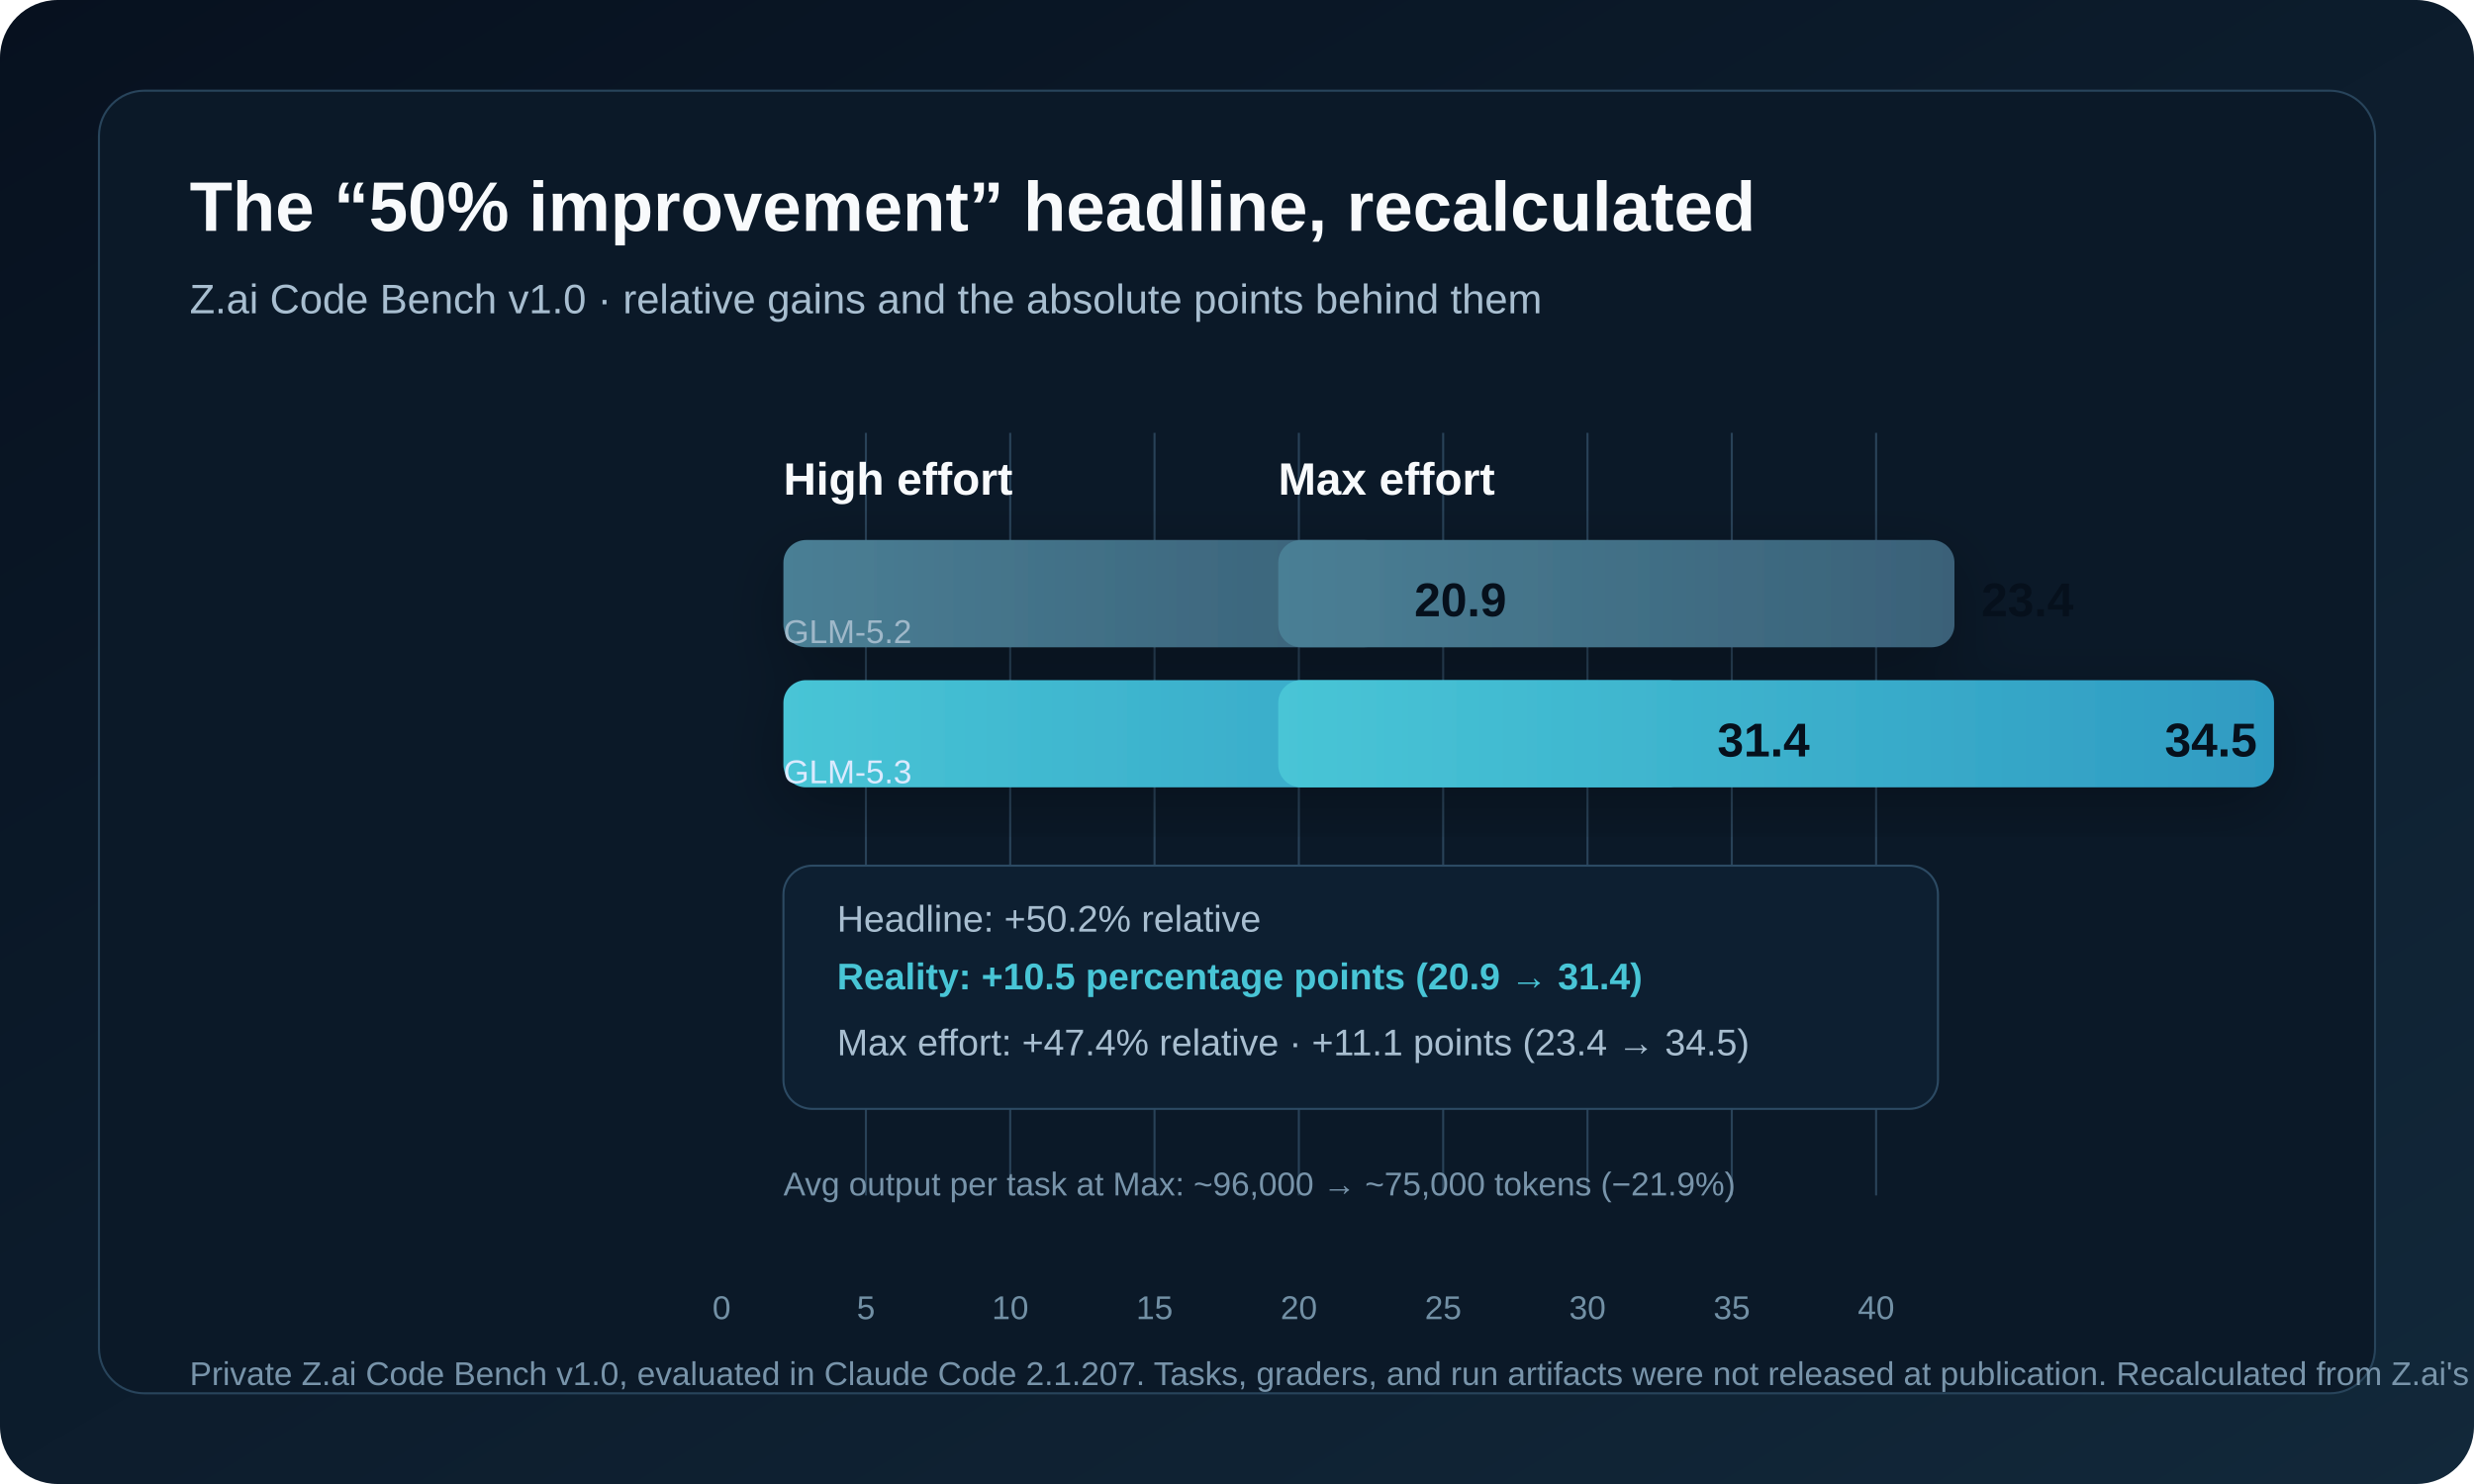
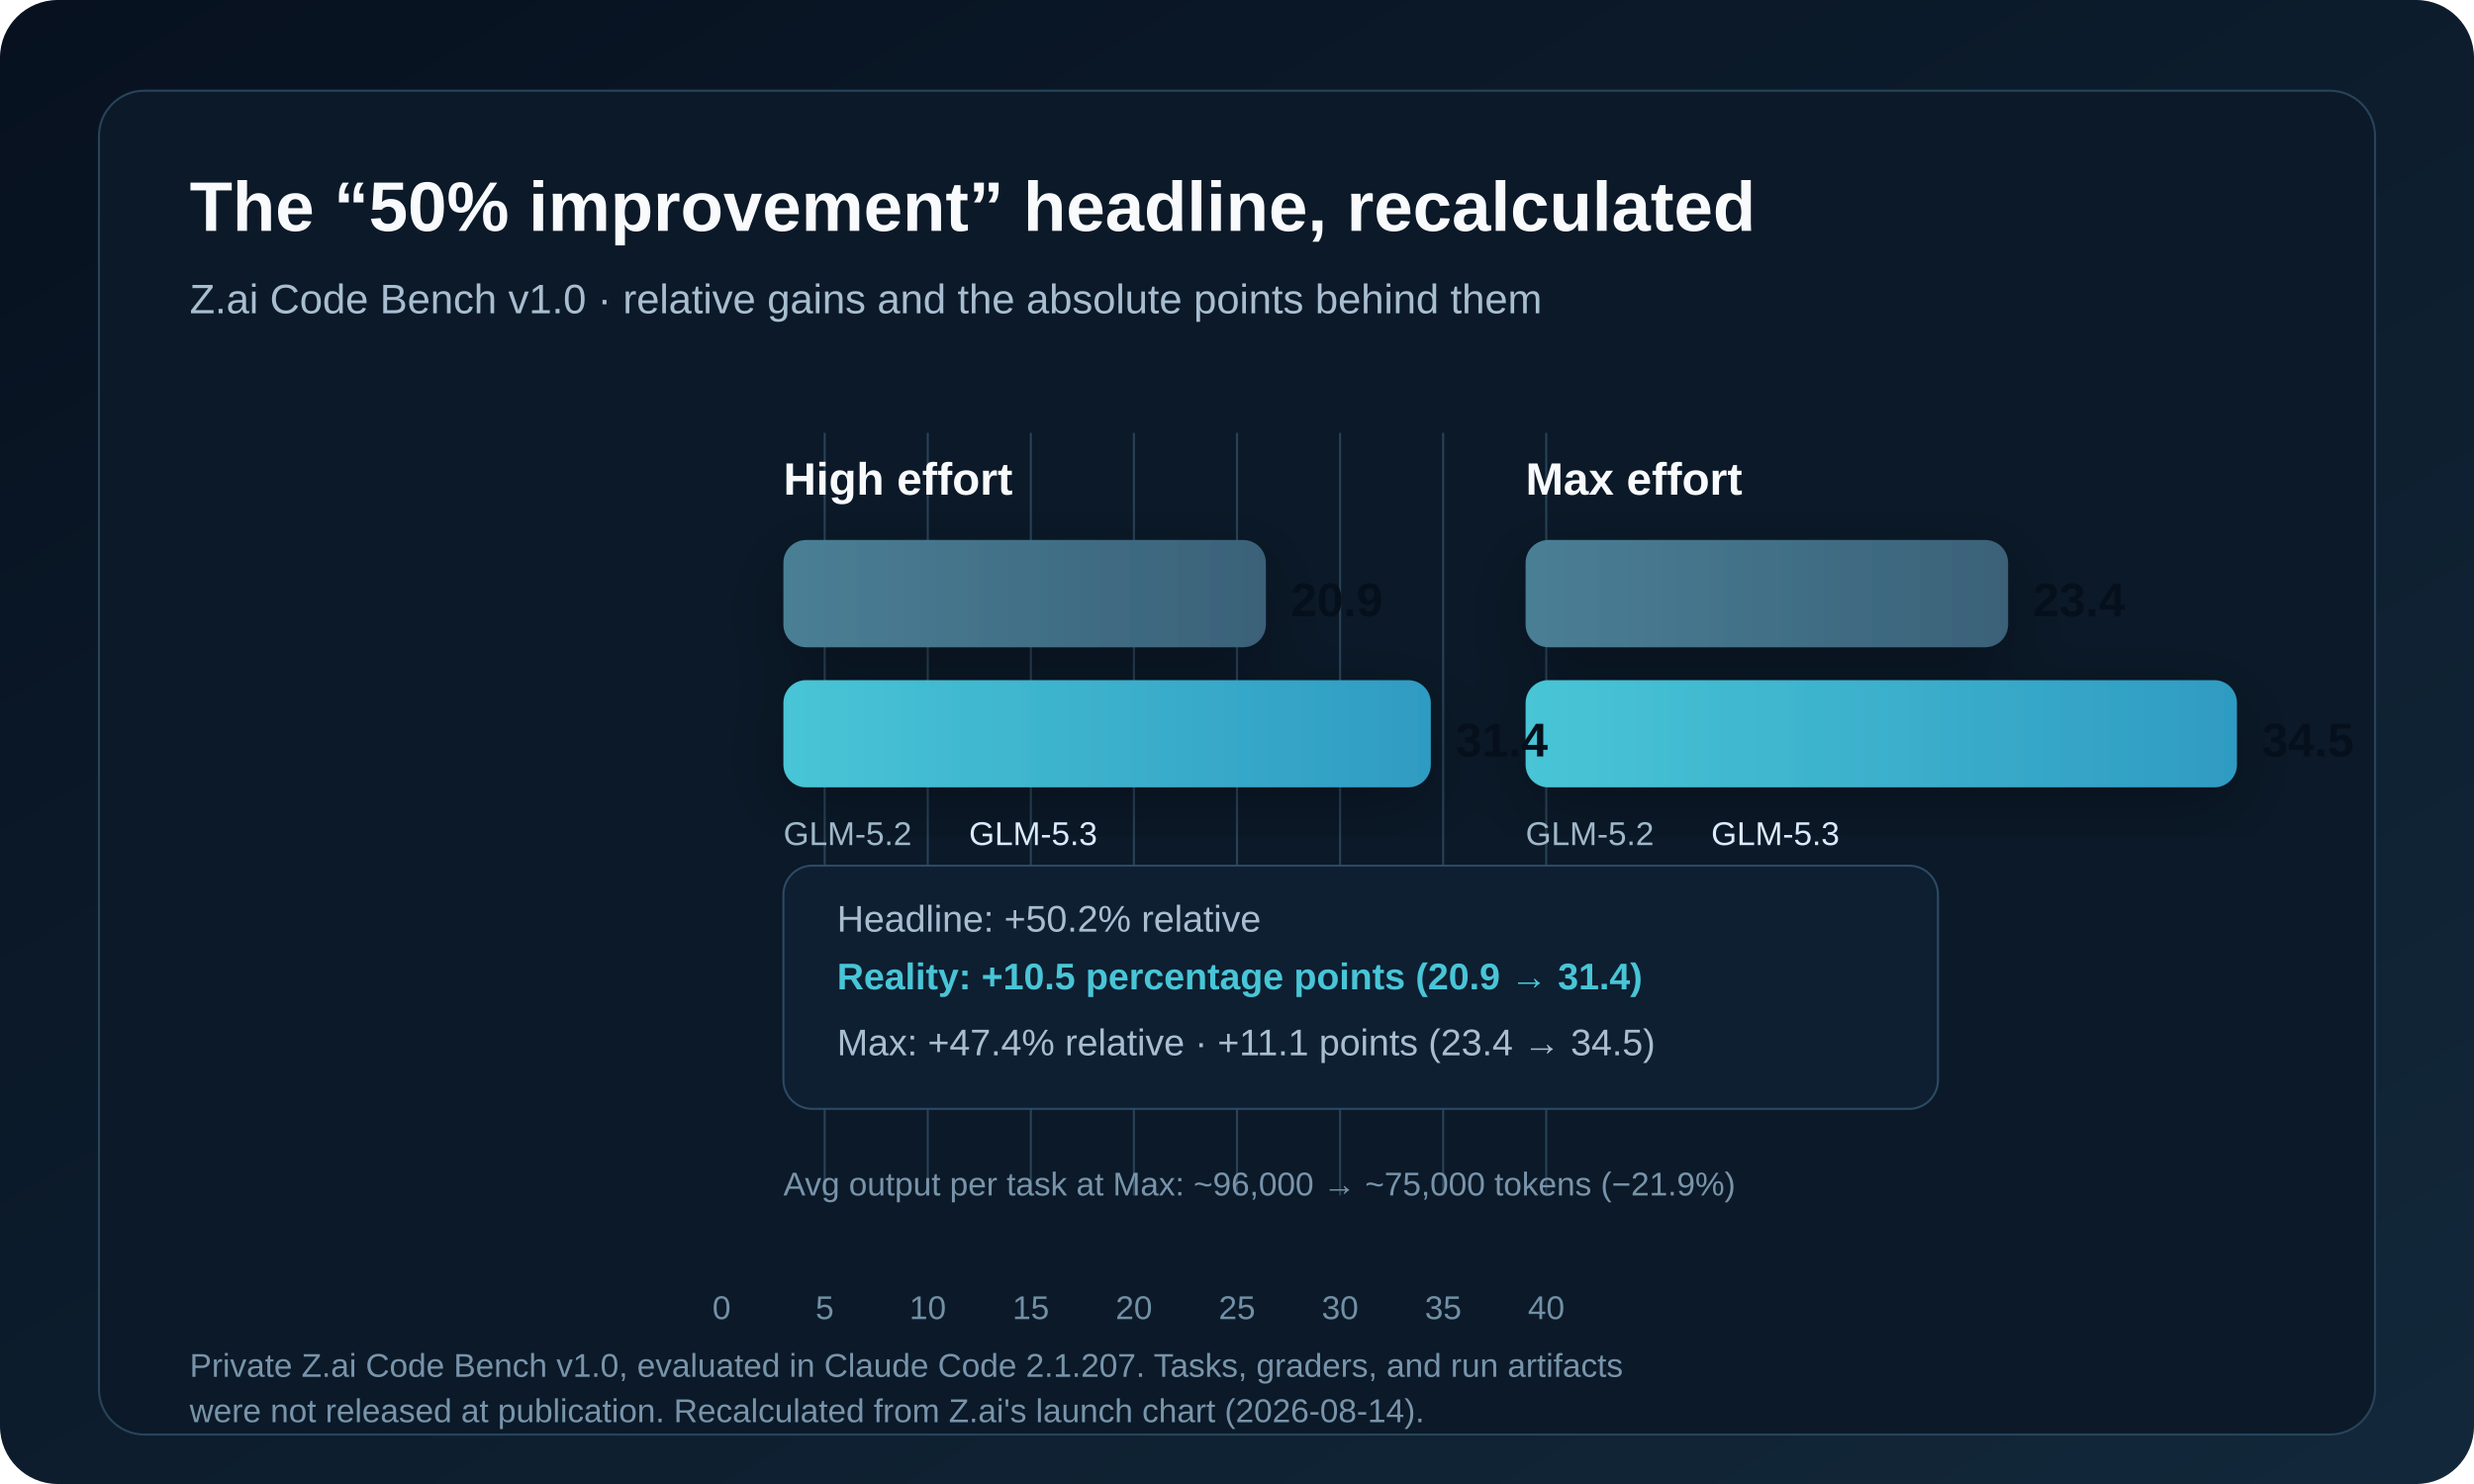
<svg xmlns="http://www.w3.org/2000/svg" viewBox="0 0 1200 720" role="img" aria-labelledby="title desc">
  <defs>
    <linearGradient id="bg" x1="0" x2="1" y1="0" y2="1">
      <stop offset="0" stop-color="#07111f" />
      <stop offset="1" stop-color="#12283a" />
    </linearGradient>
    <linearGradient id="glm53" x1="0" x2="1">
      <stop offset="0" stop-color="#48c5d6" />
      <stop offset="1" stop-color="#2f9bc2" />
    </linearGradient>
    <linearGradient id="glm52" x1="0" x2="1">
      <stop offset="0" stop-color="#4a7f95" />
      <stop offset="1" stop-color="#3a6178" />
    </linearGradient>
    <filter id="shadow" x="-20%" y="-20%" width="140%" height="140%">
      <feDropShadow dx="0" dy="10" stdDeviation="16" flood-color="#000" flood-opacity="0.28" />
    </filter>
  </defs>
  <rect width="1200" height="720" rx="28" fill="url(#bg)" />
-   <rect x="48" y="44" width="1104" height="632" rx="22" fill="#0b1928" stroke="#28445b" />
+   <rect x="48" y="44" width="1104" height="652" rx="22" fill="#0b1928" stroke="#28445b" />
  <text x="92" y="112" fill="#f8fafc" font-family="Segoe UI, Arial, sans-serif" font-size="34" font-weight="700">The “50% improvement” headline, recalculated</text>
  <text x="92" y="152" fill="#a8bed0" font-family="Segoe UI, Arial, sans-serif" font-size="20">Z.ai Code Bench v1.0 · relative gains and the absolute points behind them</text>
  <g stroke="#294258" stroke-width="1">
-     <line x1="420" y1="210" x2="420" y2="580" />
-     <line x1="490" y1="210" x2="490" y2="580" />
-     <line x1="560" y1="210" x2="560" y2="580" />
-     <line x1="630" y1="210" x2="630" y2="580" />
+     <line x1="400" y1="210" x2="400" y2="580" />
+     <line x1="450" y1="210" x2="450" y2="580" />
+     <line x1="500" y1="210" x2="500" y2="580" />
+     <line x1="550" y1="210" x2="550" y2="580" />
+     <line x1="600" y1="210" x2="600" y2="580" />
+     <line x1="650" y1="210" x2="650" y2="580" />
    <line x1="700" y1="210" x2="700" y2="580" />
-     <line x1="770" y1="210" x2="770" y2="580" />
-     <line x1="840" y1="210" x2="840" y2="580" />
-     <line x1="910" y1="210" x2="910" y2="580" />
+     <line x1="750" y1="210" x2="750" y2="580" />
  </g>
  <g fill="#7290a5" font-family="Segoe UI, Arial, sans-serif" font-size="16" text-anchor="middle">
    <text x="350" y="640">0</text>
-     <text x="420" y="640">5</text>
-     <text x="490" y="640">10</text>
-     <text x="560" y="640">15</text>
-     <text x="630" y="640">20</text>
-     <text x="700" y="640">25</text>
-     <text x="770" y="640">30</text>
-     <text x="840" y="640">35</text>
-     <text x="910" y="640">40</text>
+     <text x="400" y="640">5</text>
+     <text x="450" y="640">10</text>
+     <text x="500" y="640">15</text>
+     <text x="550" y="640">20</text>
+     <text x="600" y="640">25</text>
+     <text x="650" y="640">30</text>
+     <text x="700" y="640">35</text>
+     <text x="750" y="640">40</text>
  </g>
  <g font-family="Segoe UI, Arial, sans-serif">
    <text x="380" y="240" fill="#f8fafc" font-size="22" font-weight="700">High effort</text>
-     <text x="620" y="240" fill="#f8fafc" font-size="22" font-weight="700">Max effort</text>
+     <text x="740" y="240" fill="#f8fafc" font-size="22" font-weight="700">Max effort</text>
    <g filter="url(#shadow)">
-       <rect x="380" y="262" width="293" height="52" rx="11" fill="url(#glm52)" />
-       <rect x="380" y="330" width="440" height="52" rx="11" fill="url(#glm53)" />
-       <rect x="620" y="262" width="328" height="52" rx="11" fill="url(#glm52)" />
-       <rect x="620" y="330" width="483" height="52" rx="11" fill="url(#glm53)" />
+       <rect x="380" y="262" width="234" height="52" rx="11" fill="url(#glm52)" />
+       <rect x="380" y="330" width="314" height="52" rx="11" fill="url(#glm53)" />
+       <rect x="740" y="262" width="234" height="52" rx="11" fill="url(#glm52)" />
+       <rect x="740" y="330" width="345" height="52" rx="11" fill="url(#glm53)" />
    </g>
    <g fill="#06101c" font-size="23" font-weight="800">
-       <text x="686" y="299">20.9</text>
-       <text x="833" y="367">31.4</text>
-       <text x="961" y="299">23.4</text>
-       <text x="1050" y="367">34.5</text>
+       <text x="626" y="299">20.9</text>
+       <text x="706" y="367">31.4</text>
+       <text x="986" y="299">23.4</text>
+       <text x="1097" y="367">34.5</text>
    </g>
-     <text x="380" y="312" fill="#9fb8c9" font-size="16">GLM-5.2</text>
-     <text x="380" y="380" fill="#dbeafe" font-size="16">GLM-5.3</text>
+     <text x="380" y="410" fill="#9fb8c9" font-size="16">GLM-5.2</text>
+     <text x="470" y="410" fill="#dbeafe" font-size="16">GLM-5.3</text>
+     <text x="740" y="410" fill="#9fb8c9" font-size="16">GLM-5.2</text>
+     <text x="830" y="410" fill="#dbeafe" font-size="16">GLM-5.3</text>
    <rect x="380" y="420" width="560" height="118" rx="14" fill="#0d1f31" stroke="#2c4a63" />
    <text x="406" y="452" fill="#a8bed0" font-size="18">Headline: +50.2% relative</text>
    <text x="406" y="480" fill="#48c5d6" font-size="18" font-weight="700">Reality: +10.5 percentage points (20.9 → 31.4)</text>
-     <text x="406" y="512" fill="#a8bed0" font-size="18">Max effort: +47.4% relative · +11.1 points (23.4 → 34.5)</text>
+     <text x="406" y="512" fill="#a8bed0" font-size="18">Max: +47.4% relative · +11.1 points (23.4 → 34.5)</text>
    <text x="380" y="580" fill="#7894aa" font-size="16">Avg output per task at Max: ~96,000 → ~75,000 tokens (−21.9%)</text>
  </g>
-   <text x="92" y="672" fill="#7894aa" font-family="Segoe UI, Arial, sans-serif" font-size="16">Private Z.ai Code Bench v1.0, evaluated in Claude Code 2.1.207. Tasks, graders, and run artifacts were not released at publication. Recalculated from Z.ai's launch chart (2026-08-14).</text>
+   <text x="92" y="668" fill="#7894aa" font-family="Segoe UI, Arial, sans-serif" font-size="16">Private Z.ai Code Bench v1.0, evaluated in Claude Code 2.1.207. Tasks, graders, and run artifacts</text>
+   <text x="92" y="690" fill="#7894aa" font-family="Segoe UI, Arial, sans-serif" font-size="16">were not released at publication. Recalculated from Z.ai's launch chart (2026-08-14).</text>
</svg>
